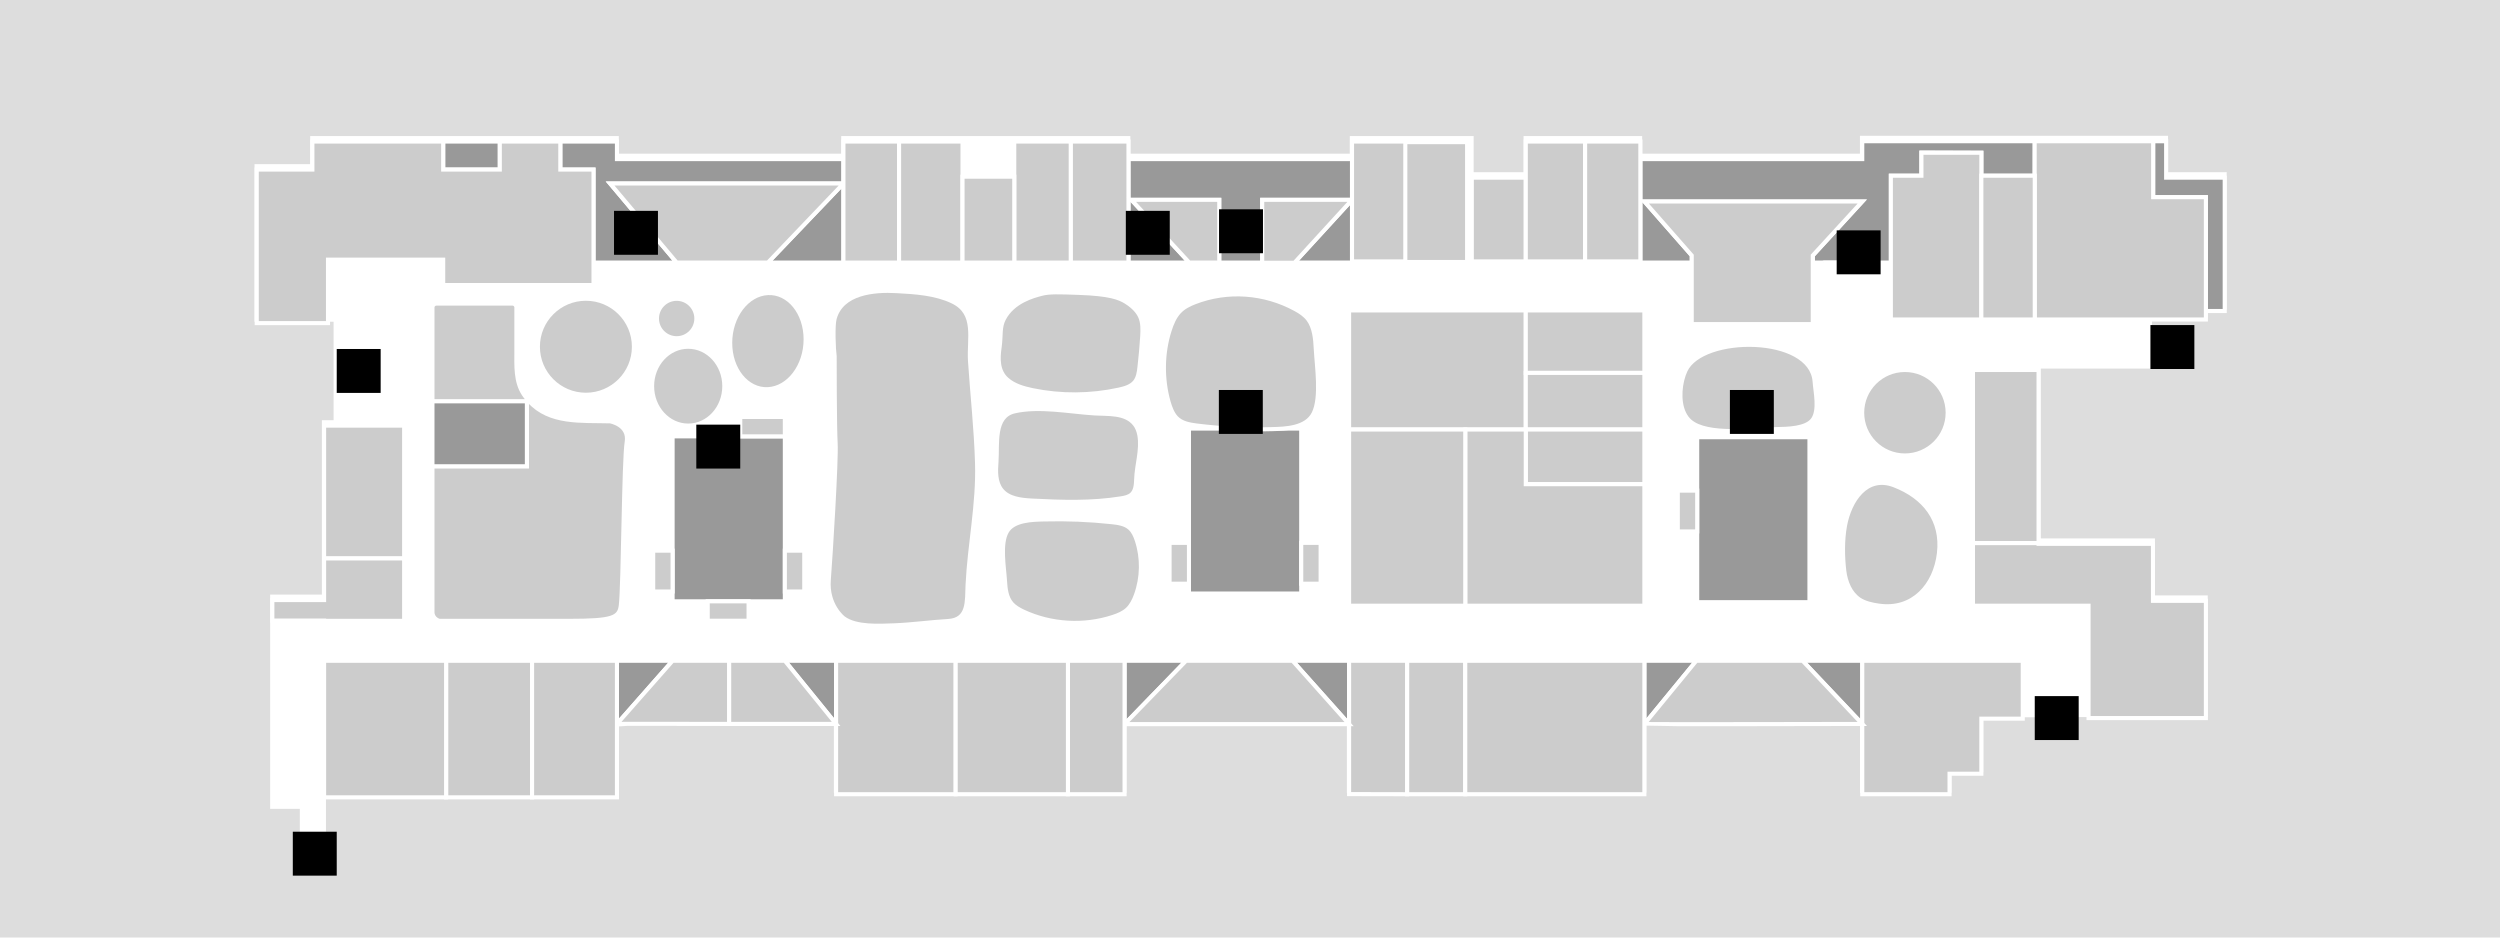
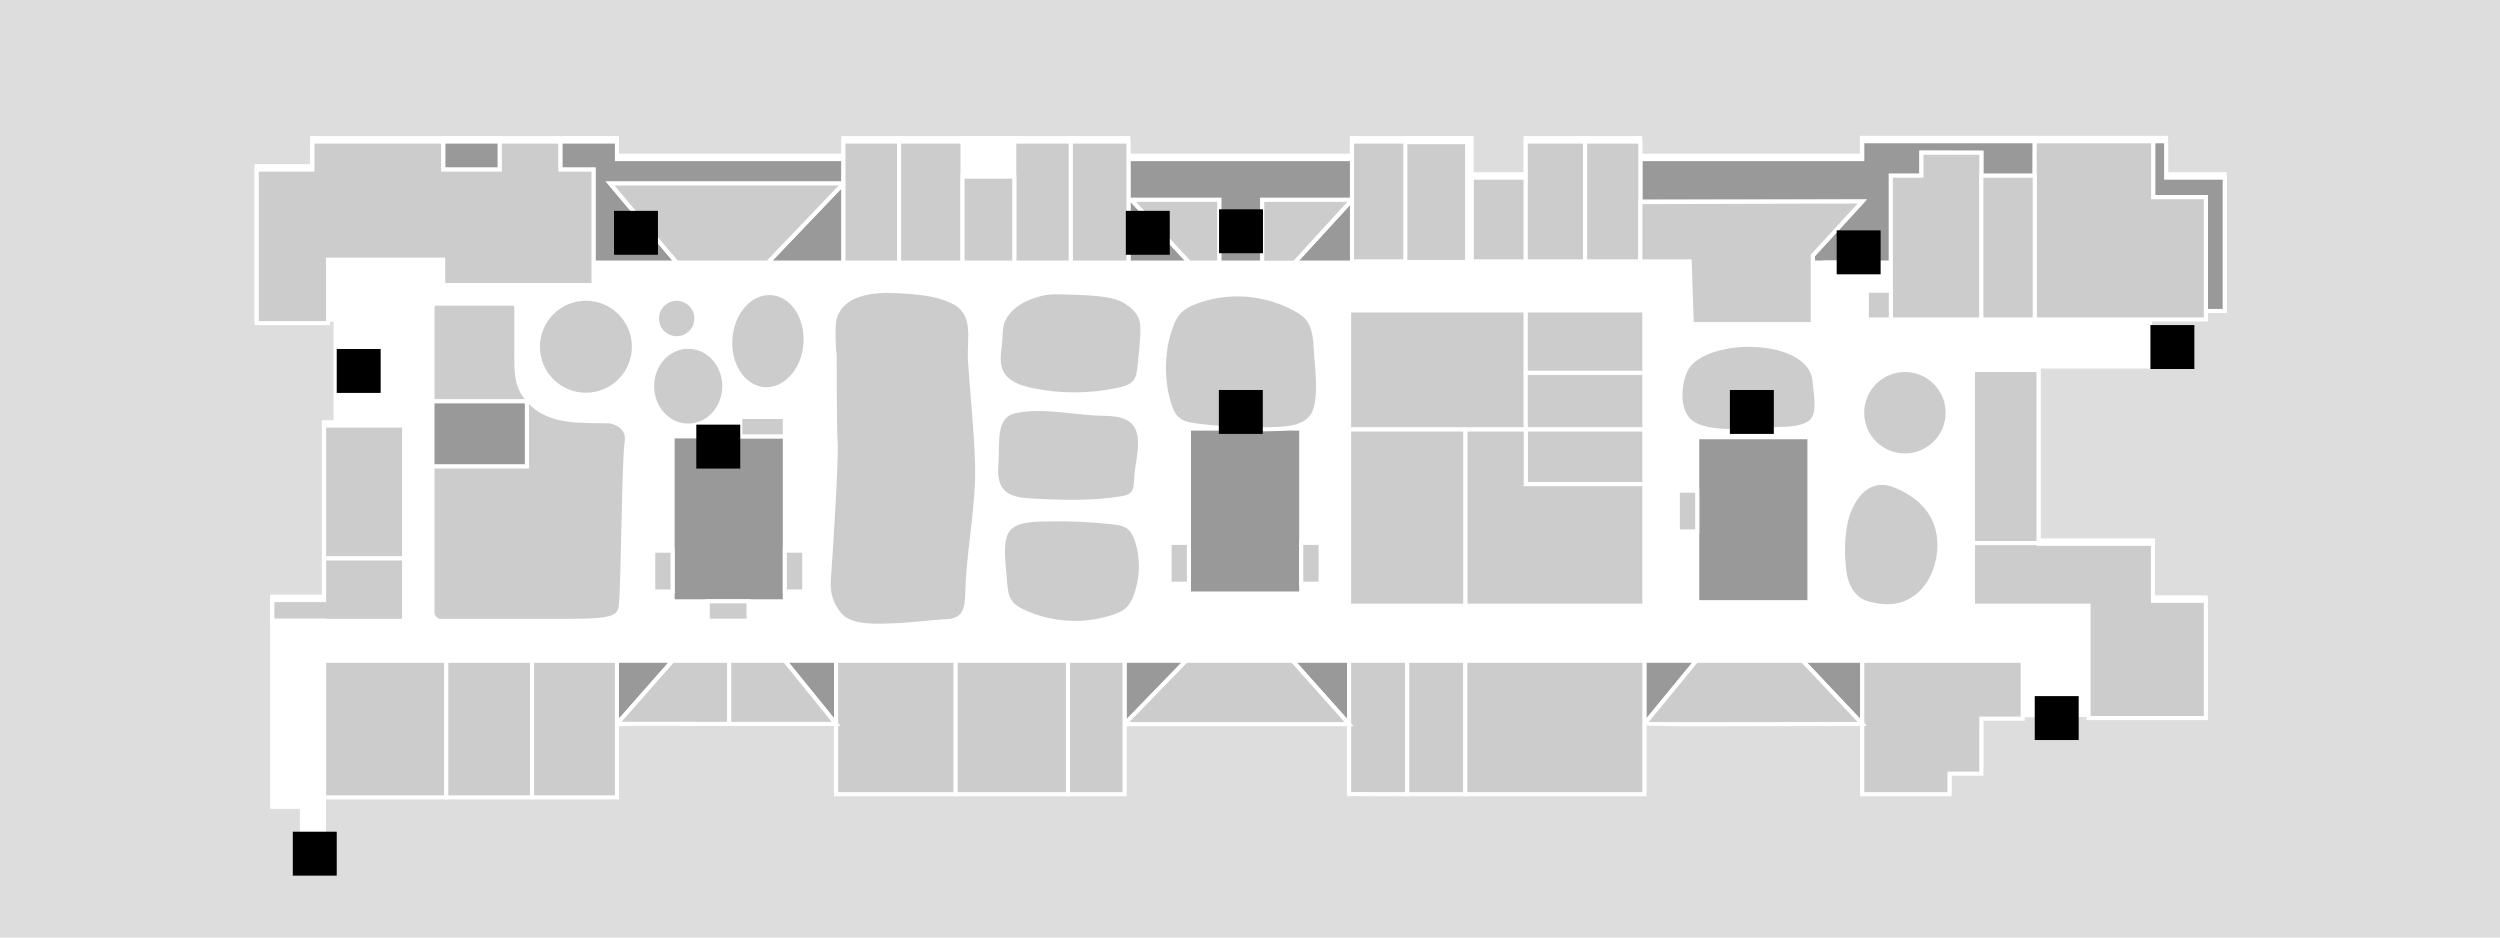
- <svg xmlns="http://www.w3.org/2000/svg" version="1.1" id="Layer_1" x="0px" y="0px" width="612px" height="229.41px" viewBox="0 281.295 612 229.41" enable-background="new 0 281.295 612 229.41" xml:space="preserve">
+ <svg xmlns="http://www.w3.org/2000/svg" version="1.1" id="Layer_1" x="0px" y="0px" width="612px" height="229.41px" viewBox="0 0 612 229.41" enable-background="new 0 0 612 229.41" xml:space="preserve">
  <g id="background">
-     <rect y="281.295" fill="#DDDDDD" width="612" height="229.41" />
+     <rect y="0" fill="#DDDDDD" width="612" height="229.411" />
  </g>
  <g id="etc_1_">
    <g>
-       <path fill="#FFFFFF" stroke="#FFFFFF" stroke-miterlimit="10" d="M544.568,323.954H530.23v-8.914h-3.201h-71.213v4.373h-54.318    v-4.301h-28.031v8.842h-13.215v-8.842h-29.32v4.301h-54.725v-4.301h-69.779v4.301h-55.441v-4.301H76.453h-0.024v6.858H62.808    v37.59h19.356v25.092h-2.868v42.705H66.631v51.449h7.265v11.471h5.401v-14.625h71.69v-17.971h53.649v17.205h70.615v-17.157v-0.048    h0.048l-0.048,0.048h54.964v17.157h72.287v-17.182c7.887,0.072,53.338-0.023,53.338-0.023v17.205h21.363v-5.018h7.791v-13.454    l54.963-0.168v-28.7h-12.928V413.59h-28.008v-42.56h27.291v-12.355h0.739h12.904v-2.079h4.637v-32.643L544.568,323.954    L544.568,323.954z" />
+       <path fill="#FFFFFF" stroke="#FFFFFF" stroke-miterlimit="10" d="M544.568,42.659H530.23v-8.914h-3.201h-71.213v4.373h-54.318    v-4.302h-28.031v8.843h-13.215v-8.843h-29.32v4.302h-54.725v-4.302h-69.779v4.302h-55.441v-4.302H76.453h-0.024v6.859H62.808    v37.59h19.356v25.092h-2.868v42.706H66.631v51.447h7.265v11.473h5.401v-14.625h71.69v-17.973h53.649v17.205h70.615v-17.156v-0.049    h0.048l-0.048,0.049h54.964v17.156h72.287v-17.182c7.887,0.072,53.338-0.023,53.338-0.023v17.205h21.363v-5.018h7.791v-13.453    l54.963-0.168V146.25h-12.928v-13.955h-28.008V89.734h27.291V77.379h0.738h12.904V75.3h4.637V42.658L544.568,42.659    L544.568,42.659z" />
    </g>
    <g>
-       <path fill="#999999" stroke="#FFFFFF" stroke-miterlimit="10" d="M455.714,458.515c-0.048,0-0.096,0-0.144,0    C455.618,458.515,455.666,458.515,455.714,458.515z" />
-       <rect x="108.492" y="315.945" fill="#999999" stroke="#FFFFFF" stroke-miterlimit="10" width="13.86" height="6.858" />
-       <polygon fill="#999999" stroke="#FFFFFF" stroke-miterlimit="10" points="544.61,324.787 530.271,324.787 530.271,315.874     527.094,315.874 527.094,329.566 539.999,329.566 539.999,357.43 544.61,357.43   " />
+       <path fill="#999999" stroke="#FFFFFF" stroke-miterlimit="10" d="M455.714,177.219c-0.048,0-0.096,0-0.144,0    C455.618,177.219,455.666,177.219,455.714,177.219z" />
+       <rect x="108.492" y="34.65" fill="#999999" stroke="#FFFFFF" stroke-miterlimit="10" width="13.86" height="6.857" />
+       <polygon fill="#999999" stroke="#FFFFFF" stroke-miterlimit="10" points="544.61,43.492 530.271,43.492 530.271,34.579     527.094,34.579 527.094,48.271 539.999,48.271 539.999,76.134 544.61,76.134   " />
      <g>
-         <polygon fill="#999999" points="308.987,345.625 316.873,345.625 330.973,330.212 308.987,330.212    " />
+         <polygon fill="#999999" points="308.987,64.33 316.873,64.33 330.973,48.917 308.987,48.917    " />
        <g>
-           <polygon fill="#999999" points="308.987,330.212 308.987,345.578 316.873,345.578 330.973,330.212     " />
-           <polygon fill="#999999" stroke="#FFFFFF" stroke-miterlimit="10" points="330.973,330.212 330.973,320.247 276.249,320.247       276.249,345.578 291.136,345.578 276.965,330.212 298.473,330.212 298.473,345.578 308.987,345.578 308.987,330.212     " />
-           <polygon fill="#999999" stroke="#FFFFFF" stroke-miterlimit="10" points="316.873,345.578 330.973,345.578 330.973,330.212           " />
+           <polygon fill="#999999" points="308.987,48.917 308.987,64.283 316.873,64.283 330.973,48.917     " />
+           <polygon fill="#999999" stroke="#FFFFFF" stroke-miterlimit="10" points="330.973,48.917 330.973,38.952 276.249,38.952       276.249,64.283 291.136,64.283 276.965,48.917 298.473,48.917 298.473,64.283 308.987,64.283 308.987,48.917     " />
+           <polygon fill="#999999" stroke="#FFFFFF" stroke-miterlimit="10" points="316.873,64.283 330.973,64.283 330.973,48.917     " />
        </g>
-         <polygon fill="#999999" stroke="#FFFFFF" stroke-miterlimit="10" points="455.882,315.874 455.882,320.247 401.562,320.247      401.562,345.578 414.157,345.578 414.157,343.833 402.567,330.618 455.905,330.618 443.79,343.833 443.79,345.578      462.883,345.578 462.883,324.309 470.363,324.309 470.363,318.625 485.036,318.68 485.036,324.309 498.083,324.309      498.107,315.874    " />
+         <polygon fill="#999999" stroke="#FFFFFF" stroke-miterlimit="10" points="455.882,34.579 455.882,38.952 401.563,38.952      401.563,64.283 414.157,64.283 414.157,62.538 402.567,49.323 455.905,49.323 443.79,62.538 443.79,64.283 462.883,64.283      462.883,43.013 470.363,43.013 470.363,37.33 485.036,37.384 485.036,43.013 498.083,43.013 498.107,34.579    " />
      </g>
-       <polygon fill="#999999" stroke="#FFFFFF" stroke-miterlimit="10" points="149.355,326.221 206.469,326.221 206.469,320.247     151.028,320.247 151.028,315.945 137.168,315.945 137.168,322.804 145.293,322.804 145.293,344.86 145.293,345.578     165.653,345.578   " />
+       <polygon fill="#999999" stroke="#FFFFFF" stroke-miterlimit="10" points="149.355,44.925 206.469,44.925 206.469,38.952     151.028,38.952 151.028,34.65 137.168,34.65 137.168,41.509 145.293,41.509 145.293,63.564 145.293,64.283 165.653,64.283   " />
      <g>
-         <polygon fill="#999999" stroke="#FFFFFF" stroke-miterlimit="10" points="151.028,458.515 164.65,443.053 151.028,443.053    " />
-         <polygon fill="#999999" stroke="#FFFFFF" stroke-miterlimit="10" points="204.677,458.515 204.677,443.053 192.131,443.053         " />
-         <polygon fill="#999999" stroke="#FFFFFF" stroke-miterlimit="10" points="275.292,458.515 275.34,458.515 290.348,443.053      275.292,443.053    " />
+         <polygon fill="#999999" stroke="#FFFFFF" stroke-miterlimit="10" points="151.028,177.219 164.65,161.758 151.028,161.758    " />
+         <polygon fill="#999999" stroke="#FFFFFF" stroke-miterlimit="10" points="204.677,177.219 204.677,161.758 192.131,161.758         " />
+         <polygon fill="#999999" stroke="#FFFFFF" stroke-miterlimit="10" points="275.292,177.219 275.34,177.219 290.348,161.758      275.292,161.758    " />
        <g>
-           <polygon fill="#999999" stroke="#FFFFFF" stroke-miterlimit="10" points="402.544,458.538 415.257,443.053 402.544,443.053           " />
-           <polygon fill="#999999" stroke="#FFFFFF" stroke-miterlimit="10" points="330.256,458.562 330.256,443.053 316.419,443.053           " />
-           <polygon fill="#999999" stroke="#FFFFFF" stroke-miterlimit="10" points="441.257,443.053 455.882,458.515 455.882,443.053           " />
+           <polygon fill="#999999" stroke="#FFFFFF" stroke-miterlimit="10" points="402.544,177.242 415.257,161.758 402.544,161.758           " />
+           <polygon fill="#999999" stroke="#FFFFFF" stroke-miterlimit="10" points="330.256,177.266 330.256,161.758 316.419,161.758           " />
+           <polygon fill="#999999" stroke="#FFFFFF" stroke-miterlimit="10" points="441.257,161.758 455.882,177.219 455.882,161.758           " />
        </g>
      </g>
-       <polygon fill="#999999" stroke="#FFFFFF" stroke-miterlimit="10" points="206.469,345.578 206.469,326.221 187.973,345.578   " />
-       <path fill="#999999" stroke="#FFFFFF" stroke-miterlimit="10" d="M446.466,345.625h11.781v-0.048h-11.733    C446.49,345.602,446.49,345.625,446.466,345.625z" />
+       <polygon fill="#999999" stroke="#FFFFFF" stroke-miterlimit="10" points="206.469,64.283 206.469,44.925 187.973,64.283   " />
+       <path fill="#999999" stroke="#FFFFFF" stroke-miterlimit="10" d="M446.466,64.33h11.781v-0.048h-11.733    C446.49,64.306,446.49,64.33,446.466,64.33z" />
    </g>
-     <polygon fill="#999999" stroke="#FFFFFF" stroke-miterlimit="10" points="129,395.5 129,379.5 105.863,379.5 105.863,395.5    117.5,395.5  " />
-     <rect x="164.65" y="388.114" fill="#999999" stroke="#FFFFFF" stroke-miterlimit="10" width="27.481" height="40.386" />
-     <rect x="291.057" y="386.207" fill="#999999" stroke="#FFFFFF" stroke-miterlimit="10" width="27.482" height="40.386" />
-     <rect x="415.472" y="388.324" fill="#999999" stroke="#FFFFFF" stroke-miterlimit="10" width="27.482" height="40.386" />
+     <polygon fill="#999999" stroke="#FFFFFF" stroke-miterlimit="10" points="129,114.205 129,98.205 105.863,98.205 105.863,114.205    117.5,114.205  " />
+     <rect x="164.65" y="106.819" fill="#999999" stroke="#FFFFFF" stroke-miterlimit="10" width="27.481" height="40.386" />
+     <rect x="291.057" y="104.912" fill="#999999" stroke="#FFFFFF" stroke-miterlimit="10" width="27.482" height="40.385" />
+     <rect x="415.472" y="107.029" fill="#999999" stroke="#FFFFFF" stroke-miterlimit="10" width="27.482" height="40.385" />
  </g>
  <g id="rooms_1_">
-     <polygon id="r363-365" fill="#CCCCCC" stroke="#FFFFFF" stroke-miterlimit="10" points="137.168,322.804 137.168,315.945    122.352,315.945 122.352,322.804 108.492,322.804 108.492,315.945 76.47,315.945 76.47,322.804 62.849,322.804 62.849,324.309    62.849,344.86 62.849,360.394 80.293,360.394 80.293,344.86 108.492,344.86 108.492,351.074 145.293,351.074 145.293,344.86    145.293,322.804  " />
-     <rect id="r359" x="79.338" y="385.485" fill="#CCCCCC" stroke="#FFFFFF" stroke-miterlimit="10" width="19.595" height="32.515" />
-     <polygon id="r359-2" fill="#CCCCCC" stroke="#FFFFFF" stroke-miterlimit="10" points="79.338,418 79.338,428.189 66.672,428.189    66.672,433.207 79.338,433.207 79.338,433.279 98.933,433.279 98.933,418  " />
-     <path id="r358" fill="#CCCCCC" stroke="#FFFFFF" stroke-miterlimit="10" d="M153.418,389.548c0.717-4.301-4.063-5.114-4.063-5.114   c-7.051-0.197-14.797,0.609-19.814-4.934H129v16l0,0l0,0h-11.5h-11.637v35.629c0,1.704,1.673,2.15,1.673,2.15s22.938,0,31.783,0   c10.681,0,12.311-0.733,12.666-3.823C152.562,424.424,152.701,393.849,153.418,389.548z" />
-     <path id="r360-361" fill="#CCCCCC" stroke="#FFFFFF" stroke-miterlimit="10" d="M128.231,377.838   c-2.079-3.13-1.816-7.05-1.816-10.634c0-3.537,0-7.097,0-10.634c0-0.526-0.43-0.956-0.956-0.956h-18.64   c-0.526,0-0.956,0.43-0.956,0.956v22.93H129v-0.634C128.735,378.543,128.476,378.208,128.231,377.838z" />
-     <circle id="r366" fill="#CCCCCC" stroke="#FFFFFF" stroke-miterlimit="10" cx="143.429" cy="366.177" r="11.757" />
-     <ellipse id="r366-1" fill="#CCCCCC" stroke="#FFFFFF" stroke-miterlimit="10" cx="165.647" cy="359.267" rx="4.827" ry="4.827" />
-     <ellipse id="r353" fill="#CCCCCC" stroke="#FFFFFF" stroke-miterlimit="10" cx="168.473" cy="375.831" rx="8.842" ry="9.654" />
-     <path id="r351" fill="#CCCCCC" stroke="#FFFFFF" stroke-miterlimit="10" d="M197.221,364.36c0,6.5-4.134,11.973-9.248,12.211   c-5.114,0.238-9.224-4.827-9.224-11.327s4.134-11.972,9.248-12.211C193.111,352.794,197.221,357.86,197.221,364.36z" />
-     <polygon id="r367-368" fill="#CCCCCC" stroke="#FFFFFF" stroke-miterlimit="10" points="187.973,345.578 165.653,345.578    149.355,326.221 206.469,326.221  " />
-     <rect id="r323" x="206.469" y="315.945" fill="#CCCCCC" stroke="#FFFFFF" stroke-miterlimit="10" width="13.622" height="29.632" />
-     <polygon id="r321" fill="#CCCCCC" stroke="#FFFFFF" stroke-miterlimit="10" points="262.149,315.945 248.289,315.945    248.289,324.309 248.289,324.548 248.289,345.578 262.149,345.578  " />
-     <rect id="r320" x="262.149" y="315.945" fill="#CCCCCC" stroke="#FFFFFF" stroke-miterlimit="10" width="14.1" height="29.632" />
-     <rect id="r322" x="220.091" y="315.945" fill="#CCCCCC" stroke="#FFFFFF" stroke-miterlimit="10" width="15.533" height="29.632" />
-     <rect id="r321-1" x="235.624" y="324.548" fill="#CCCCCC" stroke="#FFFFFF" stroke-miterlimit="10" width="12.666" height="21.029" />
-     <path id="r324-325" fill="#CCCCCC" stroke="#FFFFFF" stroke-miterlimit="10" d="M204.319,368.519c-0.239-1.673-0.478-7.527,0-9.248   c1.744-6.333,9.654-7.026,15.103-6.715c4.541,0.239,9.606,0.55,13.765,2.557c5.998,2.892,3.919,9.081,4.278,14.601   c0.549,8.316,1.481,16.608,1.72,24.948c0.311,10.013-1.84,19.834-2.318,29.799c-0.191,3.919,0.382,8.579-4.827,8.866   c-4.206,0.238-8.77,0.884-13.144,1.051c-3.537,0.12-9.391,0.526-12.426-1.792c0,0-4.063-3.105-3.584-9.319   c0.478-6.214,1.912-29.394,1.673-33.456C204.32,385.749,204.319,368.519,204.319,368.519z" />
-     <path id="r326" fill="#CCCCCC" stroke="#FFFFFF" stroke-miterlimit="10" d="M279.092,358.769c-0.191-0.43-0.98-2.031-3.441-3.561   c-1.673-1.028-3.967-1.959-11.59-2.223c-4.779-0.167-7.169-0.263-9.081,0.239c-1.983,0.525-7.001,1.816-9.248,6.166   c-1.051,2.055-0.621,3.943-1.027,6.882c-0.406,2.772-0.502,5.854,1.792,7.886c1.721,1.529,4.015,2.175,6.261,2.652   c6.978,1.434,14.242,1.386,21.196-0.143c1.41-0.311,2.916-0.741,3.848-1.864c0.813-1.003,1.003-2.366,1.147-3.656   c0.287-2.485,0.502-4.947,0.669-7.456C279.713,362.042,279.785,360.298,279.092,358.769z" />
-     <path id="r327-330" fill="#CCCCCC" stroke="#FFFFFF" stroke-miterlimit="10" d="M277.802,385.151   c-2.271-2.916-6.62-2.438-9.87-2.653c-6.07-0.382-13.621-1.888-19.595-0.501c-5.21,1.195-4.086,8.053-4.397,12.235   c-0.191,2.413-0.287,5.091,1.219,7.002c1.697,2.127,4.756,2.461,7.456,2.604c7.289,0.383,14.649,0.621,21.842-0.549   c0.932-0.145,1.912-0.359,2.581-0.98c0.956-0.884,1.051-2.342,1.099-3.656c0.096-3.512,1.41-7.216,0.789-10.8   C278.71,386.704,278.327,385.82,277.802,385.151z" />
-     <path id="r331" fill="#CCCCCC" stroke="#FFFFFF" stroke-miterlimit="10" d="M278.28,413.541c-0.359-1.076-0.836-2.176-1.673-2.939   c-1.171-1.076-2.868-1.313-4.445-1.481c-5.521-0.599-11.064-0.813-16.608-0.669c-2.82,0.07-7.456,0.144-9.081,2.986   c-1.72,3.012-0.645,8.795-0.454,12.067c0.12,1.96,0.335,4.039,1.625,5.545c0.741,0.86,1.792,1.435,2.82,1.937   c6.834,3.201,14.888,3.68,22.033,1.313c1.243-0.406,2.509-0.933,3.465-1.815c1.004-0.933,1.625-2.198,2.103-3.489   C279.642,422.669,279.713,417.865,278.28,413.541z" />
-     <path id="r352" fill="#CCCCCC" stroke="#FFFFFF" stroke-miterlimit="10" d="M286.07,379.702c0.406,1.41,0.932,2.82,1.864,3.824   c1.314,1.386,3.202,1.697,4.97,1.936c6.167,0.765,12.354,1.075,18.544,0.884c3.153-0.096,8.34-0.191,10.155-3.896   c1.912-3.919,0.718-11.446,0.503-15.724c-0.119-2.557-0.383-5.281-1.816-7.217c-0.836-1.123-1.983-1.864-3.154-2.509   c-7.623-4.158-16.632-4.803-24.614-1.72c-1.41,0.549-2.796,1.219-3.871,2.39c-1.123,1.219-1.816,2.868-2.342,4.541   C284.541,367.778,284.469,374.063,286.07,379.702z" />
-     <rect id="r350" x="330.256" y="357.287" fill="#CCCCCC" stroke="#FFFFFF" stroke-miterlimit="10" width="43.253" height="29.154" />
-     <rect id="r342" x="373.509" y="357.287" fill="#CCCCCC" stroke="#FFFFFF" stroke-miterlimit="10" width="29.035" height="15.294" />
-     <rect id="r343" x="373.509" y="372.581" fill="#CCCCCC" stroke="#FFFFFF" stroke-miterlimit="10" width="29.035" height="13.86" />
-     <rect id="r344" x="373.509" y="386.441" fill="#CCCCCC" stroke="#FFFFFF" stroke-miterlimit="10" width="29.035" height="13.382" />
-     <polygon id="r345-346" fill="#CCCCCC" stroke="#FFFFFF" stroke-miterlimit="10" points="402.544,399.823 373.509,399.823    373.509,386.441 358.692,386.441 358.692,429.575 402.544,429.575  " />
-     <rect id="r347-349" x="330.256" y="386.441" fill="#CCCCCC" stroke="#FFFFFF" stroke-miterlimit="10" width="28.438" height="43.134" />
-     <polygon id="r320-1" fill="#CCCCCC" stroke="#FFFFFF" stroke-miterlimit="10" points="276.965,330.212 291.136,345.578    298.473,345.578 298.473,330.212  " />
-     <polygon id="r319-1" fill="#CCCCCC" stroke="#FFFFFF" stroke-miterlimit="10" points="308.987,345.625 316.873,345.625    330.973,330.212 308.987,330.212  " />
-     <rect id="r319" x="330.973" y="315.945" fill="#CCCCCC" stroke="#FFFFFF" stroke-miterlimit="10" width="14.171" height="29.345" />
-     <rect id="r318" x="344.021" y="316.089" fill="#CCCCCC" stroke="#FFFFFF" stroke-miterlimit="10" width="15.125" height="29.345" />
-     <rect id="r317-1" x="360.294" y="324.787" fill="#CCCCCC" stroke="#FFFFFF" stroke-miterlimit="10" width="13.215" height="20.503" />
-     <rect id="r317" x="373.509" y="315.945" fill="#CCCCCC" stroke="#FFFFFF" stroke-miterlimit="10" width="14.529" height="29.345" />
-     <rect id="r316" x="388.038" y="315.945" fill="#CCCCCC" stroke="#FFFFFF" stroke-miterlimit="10" width="13.524" height="29.345" />
-     <polygon id="r315" fill="#CCCCCC" stroke="#FFFFFF" stroke-miterlimit="10" points="455.882,330.618 402.544,330.618    414.134,343.833 414.134,360.633 443.766,360.633 443.766,343.833  " />
-     <polygon id="r306" fill="#CCCCCC" stroke="#FFFFFF" stroke-miterlimit="10" points="470.363,318.688 470.363,324.309    462.883,324.309 462.883,359.509 485.036,359.509 485.036,325.576 485.036,318.688  " />
-     <polygon id="r305" fill="#CCCCCC" stroke="#FFFFFF" stroke-miterlimit="10" points="527.094,329.566 527.094,315.874    498.083,315.874 498.083,359.509 524.537,359.509 527.094,359.509 539.999,359.509 539.999,329.566  " />
+     <polygon id="r363-365" fill="#CCCCCC" stroke="#FFFFFF" stroke-miterlimit="10" points="137.168,41.509 137.168,34.65    122.352,34.65 122.352,41.509 108.492,41.509 108.492,34.65 76.47,34.65 76.47,41.509 62.849,41.509 62.849,43.013 62.849,63.564    62.849,79.099 80.293,79.099 80.293,63.564 108.492,63.564 108.492,69.779 145.293,69.779 145.293,63.564 145.293,41.509  " />
+     <rect id="r359" x="79.338" y="104.189" fill="#CCCCCC" stroke="#FFFFFF" stroke-miterlimit="10" width="19.595" height="32.516" />
+     <polygon id="r359-2" fill="#CCCCCC" stroke="#FFFFFF" stroke-miterlimit="10" points="79.338,136.705 79.338,146.895    66.672,146.895 66.672,151.912 79.338,151.912 79.338,151.984 98.933,151.984 98.933,136.705  " />
+     <path id="r358" fill="#CCCCCC" stroke="#FFFFFF" stroke-miterlimit="10" d="M153.418,108.252c0.717-4.301-4.063-5.114-4.063-5.114   c-7.051-0.197-14.797,0.609-19.814-4.934H129v16l0,0l0,0h-11.5h-11.637v35.629c0,1.703,1.673,2.15,1.673,2.15s22.938,0,31.783,0   c10.681,0,12.311-0.734,12.666-3.824C152.562,143.129,152.701,112.554,153.418,108.252z" />
+     <path id="r360-361" fill="#CCCCCC" stroke="#FFFFFF" stroke-miterlimit="10" d="M128.231,96.542   c-2.079-3.13-1.816-7.05-1.816-10.634c0-3.537,0-7.097,0-10.634c0-0.526-0.43-0.956-0.956-0.956h-18.64   c-0.526,0-0.956,0.43-0.956,0.956v22.93H129v-0.634C128.735,97.248,128.476,96.913,128.231,96.542z" />
+     <circle id="r366" fill="#CCCCCC" stroke="#FFFFFF" stroke-miterlimit="10" cx="143.429" cy="84.881" r="11.757" />
+     <ellipse id="r366-1" fill="#CCCCCC" stroke="#FFFFFF" stroke-miterlimit="10" cx="165.647" cy="77.971" rx="4.827" ry="4.827" />
+     <ellipse id="r353" fill="#CCCCCC" stroke="#FFFFFF" stroke-miterlimit="10" cx="168.473" cy="94.535" rx="8.842" ry="9.654" />
+     <path id="r351" fill="#CCCCCC" stroke="#FFFFFF" stroke-miterlimit="10" d="M197.221,83.064c0,6.5-4.134,11.974-9.248,12.211   c-5.114,0.238-9.224-4.826-9.224-11.326s4.134-11.973,9.248-12.211C193.111,71.499,197.221,76.564,197.221,83.064z" />
+     <polygon id="r367-368" fill="#CCCCCC" stroke="#FFFFFF" stroke-miterlimit="10" points="187.973,64.283 165.653,64.283    149.355,44.925 206.469,44.925  " />
+     <rect id="r323" x="206.469" y="34.65" fill="#CCCCCC" stroke="#FFFFFF" stroke-miterlimit="10" width="13.622" height="29.632" />
+     <polygon id="r321" fill="#CCCCCC" stroke="#FFFFFF" stroke-miterlimit="10" points="262.149,34.65 248.289,34.65 248.289,43.013    248.289,43.252 248.289,64.283 262.149,64.283  " />
+     <rect id="r320" x="262.149" y="34.65" fill="#CCCCCC" stroke="#FFFFFF" stroke-miterlimit="10" width="14.1" height="29.632" />
+     <rect id="r322" x="220.091" y="34.65" fill="#CCCCCC" stroke="#FFFFFF" stroke-miterlimit="10" width="15.533" height="29.632" />
+     <rect id="r321-1" x="235.624" y="43.252" fill="#CCCCCC" stroke="#FFFFFF" stroke-miterlimit="10" width="12.666" height="21.029" />
+     <path id="r324-325" fill="#CCCCCC" stroke="#FFFFFF" stroke-miterlimit="10" d="M204.319,87.224c-0.239-1.674-0.478-7.527,0-9.248   c1.744-6.334,9.654-7.026,15.103-6.715c4.541,0.238,9.606,0.549,13.765,2.557c5.998,2.892,3.919,9.08,4.278,14.601   c0.549,8.316,1.481,16.608,1.72,24.948c0.311,10.012-1.84,19.834-2.318,29.799c-0.191,3.918,0.382,8.578-4.827,8.865   c-4.206,0.238-8.77,0.885-13.144,1.051c-3.537,0.121-9.391,0.527-12.426-1.791c0,0-4.063-3.105-3.584-9.32   c0.478-6.213,1.912-29.393,1.673-33.456C204.32,104.454,204.319,87.224,204.319,87.224z" />
+     <path id="r326" fill="#CCCCCC" stroke="#FFFFFF" stroke-miterlimit="10" d="M279.092,77.474c-0.191-0.431-0.98-2.031-3.441-3.562   c-1.673-1.028-3.967-1.959-11.59-2.224c-4.779-0.166-7.169-0.262-9.081,0.24c-1.983,0.524-7.001,1.815-9.248,6.166   c-1.051,2.055-0.621,3.942-1.027,6.881c-0.406,2.772-0.502,5.854,1.792,7.887c1.721,1.529,4.015,2.175,6.261,2.652   c6.978,1.434,14.242,1.385,21.196-0.144c1.41-0.312,2.916-0.741,3.848-1.864c0.813-1.003,1.003-2.365,1.147-3.656   c0.287-2.484,0.502-4.946,0.669-7.455C279.713,80.747,279.785,79.002,279.092,77.474z" />
+     <path id="r327-330" fill="#CCCCCC" stroke="#FFFFFF" stroke-miterlimit="10" d="M277.802,103.855   c-2.271-2.916-6.62-2.438-9.87-2.652c-6.07-0.382-13.621-1.889-19.595-0.501c-5.21,1.194-4.086,8.053-4.397,12.235   c-0.191,2.413-0.287,5.09,1.219,7.002c1.697,2.127,4.756,2.461,7.456,2.604c7.289,0.383,14.649,0.621,21.842-0.549   c0.932-0.145,1.912-0.359,2.581-0.98c0.956-0.885,1.051-2.342,1.099-3.656c0.096-3.512,1.41-7.215,0.789-10.799   C278.71,105.409,278.327,104.525,277.802,103.855z" />
+     <path id="r331" fill="#CCCCCC" stroke="#FFFFFF" stroke-miterlimit="10" d="M278.28,132.246c-0.359-1.076-0.836-2.176-1.673-2.939   c-1.171-1.076-2.868-1.313-4.445-1.48c-5.521-0.6-11.064-0.813-16.608-0.67c-2.82,0.07-7.456,0.145-9.081,2.986   c-1.72,3.012-0.645,8.795-0.454,12.066c0.12,1.961,0.335,4.039,1.625,5.545c0.741,0.861,1.792,1.436,2.82,1.938   c6.834,3.201,14.888,3.68,22.033,1.313c1.243-0.406,2.509-0.932,3.465-1.814c1.004-0.934,1.625-2.197,2.103-3.488   C279.642,141.373,279.713,136.57,278.28,132.246z" />
+     <path id="r352" fill="#CCCCCC" stroke="#FFFFFF" stroke-miterlimit="10" d="M286.07,98.407c0.406,1.409,0.932,2.819,1.864,3.823   c1.314,1.387,3.202,1.697,4.97,1.937c6.167,0.765,12.354,1.075,18.544,0.884c3.152-0.096,8.34-0.191,10.155-3.896   c1.911-3.919,0.718-11.446,0.503-15.724c-0.119-2.558-0.384-5.281-1.816-7.218c-0.836-1.122-1.983-1.864-3.154-2.509   c-7.623-4.158-16.632-4.803-24.614-1.721c-1.41,0.55-2.796,1.22-3.871,2.391c-1.123,1.219-1.816,2.868-2.342,4.541   C284.541,86.482,284.469,92.767,286.07,98.407z" />
+     <rect id="r350" x="330.256" y="75.992" fill="#CCCCCC" stroke="#FFFFFF" stroke-miterlimit="10" width="43.253" height="29.154" />
+     <rect id="r342" x="373.509" y="75.992" fill="#CCCCCC" stroke="#FFFFFF" stroke-miterlimit="10" width="29.035" height="15.294" />
+     <rect id="r343" x="373.509" y="91.286" fill="#CCCCCC" stroke="#FFFFFF" stroke-miterlimit="10" width="29.035" height="13.86" />
+     <rect id="r344" x="373.509" y="105.146" fill="#CCCCCC" stroke="#FFFFFF" stroke-miterlimit="10" width="29.035" height="13.381" />
+     <polygon id="r345-346" fill="#CCCCCC" stroke="#FFFFFF" stroke-miterlimit="10" points="402.544,118.527 373.509,118.527    373.509,105.146 358.692,105.146 358.692,148.279 402.544,148.279  " />
+     <rect id="r347-349" x="330.256" y="105.146" fill="#CCCCCC" stroke="#FFFFFF" stroke-miterlimit="10" width="28.438" height="43.133" />
+     <polygon id="r320-1" fill="#CCCCCC" stroke="#FFFFFF" stroke-miterlimit="10" points="276.965,48.917 291.136,64.283    298.473,64.283 298.473,48.917  " />
+     <polygon id="r319-1" fill="#CCCCCC" stroke="#FFFFFF" stroke-miterlimit="10" points="308.987,64.33 316.873,64.33 330.973,48.917    308.987,48.917  " />
+     <rect id="r319" x="330.973" y="34.65" fill="#CCCCCC" stroke="#FFFFFF" stroke-miterlimit="10" width="14.171" height="29.345" />
+     <rect id="r318" x="344.021" y="34.793" fill="#CCCCCC" stroke="#FFFFFF" stroke-miterlimit="10" width="15.125" height="29.345" />
+     <rect id="r317-1" x="360.294" y="43.492" fill="#CCCCCC" stroke="#FFFFFF" stroke-miterlimit="10" width="13.215" height="20.503" />
+     <rect id="r317" x="373.509" y="34.65" fill="#CCCCCC" stroke="#FFFFFF" stroke-miterlimit="10" width="14.529" height="29.345" />
+     <rect id="r316" x="388.038" y="34.65" fill="#CCCCCC" stroke="#FFFFFF" stroke-miterlimit="10" width="13.523" height="29.345" />
+     <polygon id="r315" fill="#CCCCCC" stroke="#FFFFFF" stroke-miterlimit="10" points="455.882,49.323 401.562,49.466 401.562,63.995    413.625,63.995 414.134,79.337 443.766,79.337 443.766,62.538  " />
+     <polygon id="r306" fill="#CCCCCC" stroke="#FFFFFF" stroke-miterlimit="10" points="470.363,37.392 470.363,43.013 462.883,43.013    462.883,78.213 485.036,78.213 485.036,44.281 485.036,37.392  " />
+     <polygon id="r305" fill="#CCCCCC" stroke="#FFFFFF" stroke-miterlimit="10" points="527.094,48.271 527.094,34.579 498.083,34.579    498.083,78.213 524.537,78.213 527.094,78.213 539.999,78.213 539.999,48.271  " />
    <g id="r303-307">
-       <rect x="485.036" y="324.309" fill="#CCCCCC" stroke="#FFFFFF" stroke-miterlimit="10" width="13.071" height="35.2" />
-       <rect x="482.98" y="371.864" fill="#CCCCCC" stroke="#FFFFFF" stroke-miterlimit="10" width="16.059" height="42.386" />
+       <rect x="485.036" y="43.013" fill="#CCCCCC" stroke="#FFFFFF" stroke-miterlimit="10" width="13.071" height="35.2" />
+       <rect x="482.98" y="90.569" fill="#CCCCCC" stroke="#FFFFFF" stroke-miterlimit="10" width="16.059" height="42.386" />
    </g>
-     <polygon id="r300" fill="#CCCCCC" stroke="#FFFFFF" stroke-miterlimit="10" points="495.168,443.053 455.882,443.053    455.882,475.72 477.245,475.72 477.245,470.702 485.036,470.702 485.036,457.224 495.168,457.224  " />
-     <path id="r339-1" fill="#CCCCCC" stroke="#FFFFFF" stroke-miterlimit="10" d="M402.544,458.538   c0.646,0.096,53.338-0.023,53.338-0.023l-14.602-15.462h-26.023L402.544,458.538z" />
-     <polygon id="r337" fill="#CCCCCC" stroke="#FFFFFF" stroke-miterlimit="10" points="330.256,443.053 344.475,443.053    344.474,475.72 330.256,475.69  " />
-     <rect id="r338" x="344.475" y="443.053" fill="#CCCCCC" stroke="#FFFFFF" stroke-miterlimit="10" width="14.219" height="32.667" />
-     <polygon id="r339" fill="#CCCCCC" stroke="#FFFFFF" stroke-miterlimit="10" points="358.692,443.053 358.692,457.773    358.692,475.72 372.553,475.72 402.544,475.72 402.544,443.053  " />
-     <polygon id="r336-1" fill="#CCCCCC" stroke="#FFFFFF" stroke-miterlimit="10" points="275.292,458.562 330.256,458.562    316.419,443.053 290.348,443.053  " />
-     <rect id="r336" x="261.432" y="443.053" fill="#CCCCCC" stroke="#FFFFFF" stroke-miterlimit="10" width="13.86" height="32.667" />
-     <rect id="r333-334" x="204.677" y="443.053" fill="#CCCCCC" stroke="#FFFFFF" stroke-miterlimit="10" width="29.273" height="32.667" />
-     <polygon id="r335-335-1" fill="#CCCCCC" stroke="#FFFFFF" stroke-miterlimit="10" points="233.951,443.053 233.951,457.773    233.951,475.72 247.691,475.72 261.432,475.72 261.432,443.053  " />
-     <path id="r354-1" fill="#CCCCCC" stroke="#FFFFFF" stroke-miterlimit="10" d="M164.65,443.053l-13.622,15.462   c0.357-0.06,13.933-0.015,27.472,0v-15.462H164.65z" />
-     <path id="r354" fill="#CCCCCC" stroke="#FFFFFF" stroke-miterlimit="10" d="M192.131,443.053H178.5v15.462   c14.125,0,26.177,0,26.177,0L192.131,443.053z" />
-     <rect id="r355-1" x="109.209" y="443.053" fill="#CCCCCC" stroke="#FFFFFF" stroke-miterlimit="10" width="21.041" height="33.433" />
-     <rect id="r355" x="130.25" y="443.053" fill="#CCCCCC" stroke="#FFFFFF" stroke-miterlimit="10" width="20.778" height="33.433" />
-     <rect id="r357" x="79.338" y="443.053" fill="#CCCCCC" stroke="#FFFFFF" stroke-miterlimit="10" width="29.871" height="33.433" />
+     <polygon id="r300" fill="#CCCCCC" stroke="#FFFFFF" stroke-miterlimit="10" points="495.168,161.758 455.882,161.758    455.882,194.424 477.245,194.424 477.245,189.406 485.036,189.406 485.036,175.928 495.168,175.928  " />
+     <path id="r339-1" fill="#CCCCCC" stroke="#FFFFFF" stroke-miterlimit="10" d="M402.544,177.242   c0.646,0.096,53.338-0.023,53.338-0.023l-14.602-15.461h-26.023L402.544,177.242z" />
+     <polygon id="r337" fill="#CCCCCC" stroke="#FFFFFF" stroke-miterlimit="10" points="330.256,161.758 344.475,161.758    344.474,194.424 330.256,194.395  " />
+     <rect id="r338" x="344.475" y="161.758" fill="#CCCCCC" stroke="#FFFFFF" stroke-miterlimit="10" width="14.22" height="32.666" />
+     <polygon id="r339" fill="#CCCCCC" stroke="#FFFFFF" stroke-miterlimit="10" points="358.692,161.758 358.692,176.479    358.692,194.424 372.553,194.424 402.544,194.424 402.544,161.758  " />
+     <polygon id="r336-1" fill="#CCCCCC" stroke="#FFFFFF" stroke-miterlimit="10" points="275.292,177.266 330.256,177.266    316.419,161.758 290.348,161.758  " />
+     <rect id="r336" x="261.432" y="161.758" fill="#CCCCCC" stroke="#FFFFFF" stroke-miterlimit="10" width="13.86" height="32.666" />
+     <rect id="r333-334" x="204.677" y="161.758" fill="#CCCCCC" stroke="#FFFFFF" stroke-miterlimit="10" width="29.273" height="32.666" />
+     <polygon id="r335-335-1" fill="#CCCCCC" stroke="#FFFFFF" stroke-miterlimit="10" points="233.951,161.758 233.951,176.479    233.951,194.424 247.691,194.424 261.432,194.424 261.432,161.758  " />
+     <path id="r354-1" fill="#CCCCCC" stroke="#FFFFFF" stroke-miterlimit="10" d="M164.65,161.758l-13.622,15.461   c0.357-0.059,13.933-0.014,27.472,0v-15.461H164.65z" />
+     <path id="r354" fill="#CCCCCC" stroke="#FFFFFF" stroke-miterlimit="10" d="M192.131,161.758H178.5v15.461   c14.125,0,26.177,0,26.177,0L192.131,161.758z" />
+     <rect id="r355-1" x="109.209" y="161.758" fill="#CCCCCC" stroke="#FFFFFF" stroke-miterlimit="10" width="21.041" height="33.434" />
+     <rect id="r355" x="130.25" y="161.758" fill="#CCCCCC" stroke="#FFFFFF" stroke-miterlimit="10" width="20.778" height="33.434" />
+     <rect id="r357" x="79.338" y="161.758" fill="#CCCCCC" stroke="#FFFFFF" stroke-miterlimit="10" width="29.871" height="33.434" />
    <g id="r301-302-304">
-       <circle fill="#CCCCCC" stroke="#FFFFFF" stroke-miterlimit="10" cx="466.324" cy="382.331" r="10.467" />
-       <path fill="#CCCCCC" stroke="#FFFFFF" stroke-miterlimit="10" d="M451.651,409.979c1.146-6.188,5.306-12.498,12.067-9.869    c7.36,2.845,11.877,8.508,10.944,16.586c-0.908,7.86-6.38,14.099-14.769,12.855c-1.648-0.239-3.346-0.598-4.731-1.506    c-2.246-1.506-3.345-4.277-3.68-6.954C451.055,417.531,451.007,413.541,451.651,409.979z" />
-       <polygon fill="#CCCCCC" stroke="#FFFFFF" stroke-miterlimit="10" points="527.047,428.38 527.047,414.424 499.039,414.424     499.039,414.25 482.98,414.25 482.98,414.424 482.98,429.575 498.083,429.575 511.274,429.575 511.274,457.08 539.999,457.08     539.999,428.38   " />
+       <circle fill="#CCCCCC" stroke="#FFFFFF" stroke-miterlimit="10" cx="466.324" cy="101.035" r="10.467" />
+       <path fill="#CCCCCC" stroke="#FFFFFF" stroke-miterlimit="10" d="M451.651,128.684c1.146-6.188,5.306-12.498,12.066-9.869    c7.36,2.846,11.877,8.508,10.944,16.586c-0.908,7.859-6.38,14.1-14.77,12.855c-1.647-0.24-3.346-0.598-4.73-1.506    c-2.246-1.506-3.345-4.277-3.68-6.955C451.055,136.236,451.007,132.246,451.651,128.684z" />
+       <polygon fill="#CCCCCC" stroke="#FFFFFF" stroke-miterlimit="10" points="527.047,147.084 527.047,133.129 499.039,133.129     499.039,132.955 482.98,132.955 482.98,133.129 482.98,148.279 498.083,148.279 511.274,148.279 511.274,175.785 539.999,175.785     539.999,147.084   " />
    </g>
-     <path id="r340-341" fill="#CCCCCC" stroke="#FFFFFF" stroke-miterlimit="10" d="M412.27,382.474   c0.358,0.741,0.813,1.386,1.41,1.912c4.277,3.775,15.819,2.079,21.125,1.959c2.796-0.048,7.36-0.12,8.961-2.318   c1.696-2.318,0.621-6.811,0.454-9.344c-0.859-11.495-27.553-11.471-31.614-2.677C411.312,374.779,410.764,379.368,412.27,382.474z" />
-     <rect id="n308" x="173.25" y="428.5" fill="#CCCCCC" stroke="#FFFFFF" stroke-miterlimit="10" width="10" height="4.75" />
-     <rect id="n309" x="159.9" y="416.096" fill="#CCCCCC" stroke="#FFFFFF" stroke-miterlimit="10" width="4.75" height="10" />
-     <rect id="n307" x="192.131" y="416.096" fill="#CCCCCC" stroke="#FFFFFF" stroke-miterlimit="10" width="4.75" height="10" />
-     <rect id="h301" x="181.211" y="383.364" fill="#CCCCCC" stroke="#FFFFFF" stroke-miterlimit="10" width="10.921" height="4.75" />
-     <rect id="n306" x="286.307" y="414.188" fill="#CCCCCC" stroke="#FFFFFF" stroke-miterlimit="10" width="4.75" height="10" />
-     <rect id="n304" x="318.539" y="414.188" fill="#CCCCCC" stroke="#FFFFFF" stroke-miterlimit="10" width="4.75" height="10" />
-     <rect id="n303" x="410.723" y="401.398" fill="#CCCCCC" stroke="#FFFFFF" stroke-miterlimit="10" width="4.75" height="10" />
+     <path id="r340-341" fill="#CCCCCC" stroke="#FFFFFF" stroke-miterlimit="10" d="M412.27,101.179c0.358,0.74,0.813,1.385,1.41,1.911   c4.277,3.775,15.819,2.079,21.125,1.96c2.796-0.049,7.36-0.121,8.961-2.318c1.696-2.318,0.621-6.812,0.454-9.344   c-0.858-11.496-27.553-11.472-31.613-2.678C411.313,93.484,410.764,98.073,412.27,101.179z" />
+     <rect id="n308" x="173.25" y="147.205" fill="#CCCCCC" stroke="#FFFFFF" stroke-miterlimit="10" width="10" height="4.75" />
+     <rect id="n309" x="159.9" y="134.801" fill="#CCCCCC" stroke="#FFFFFF" stroke-miterlimit="10" width="4.75" height="10" />
+     <rect id="n307" x="192.131" y="134.801" fill="#CCCCCC" stroke="#FFFFFF" stroke-miterlimit="10" width="4.75" height="10" />
+     <rect id="h301" x="181.211" y="102.069" fill="#CCCCCC" stroke="#FFFFFF" stroke-miterlimit="10" width="10.921" height="4.75" />
+     <rect id="n306" x="286.307" y="132.893" fill="#CCCCCC" stroke="#FFFFFF" stroke-miterlimit="10" width="4.75" height="10" />
+     <rect id="n304" x="318.539" y="132.893" fill="#CCCCCC" stroke="#FFFFFF" stroke-miterlimit="10" width="4.75" height="10" />
+     <rect id="n303" x="410.723" y="120.104" fill="#CCCCCC" stroke="#FFFFFF" stroke-miterlimit="10" width="4.75" height="10" />
+     <rect id="_x33_08" x="457" y="71.16" fill="#CCCCCC" stroke="#FFFFFF" stroke-miterlimit="10" width="5.883" height="7.054" />
  </g>
  <g id="signs_1_">
    <g id="entrance_2_">
-       <rect id="entrance-2" x="71.678" y="484.899" width="10.754" height="10.753" />
-       <rect id="entrance-1" x="526.425" y="360.872" width="10.754" height="10.753" />
+       <rect id="entrance-2" x="71.678" y="203.604" width="10.754" height="10.754" />
+       <rect id="entrance-1" x="526.425" y="79.577" width="10.754" height="10.753" />
    </g>
    <g id="escalator">
-       <rect id="escalator-4_1_" x="82.432" y="366.727" width="10.754" height="10.753" />
-       <rect id="escalator-3" x="170.457" y="385.247" width="10.754" height="10.753" />
-       <rect id="escalator-2" x="298.377" y="376.763" width="10.754" height="10.753" />
-       <rect id="escalator-1" x="423.479" y="376.763" width="10.752" height="10.753" />
+       <rect id="escalator-4_1_" x="82.432" y="85.431" width="10.754" height="10.754" />
+       <rect id="escalator-3" x="170.457" y="103.952" width="10.754" height="10.753" />
+       <rect id="escalator-2" x="298.377" y="95.468" width="10.754" height="10.752" />
+       <rect id="escalator-1" x="423.479" y="95.468" width="10.753" height="10.752" />
    </g>
    <g id="lift">
-       <rect id="elevator-3" x="150.312" y="332.912" width="10.754" height="10.753" />
-       <rect id="elevator-2" x="275.603" y="332.912" width="10.754" height="10.753" />
-       <rect id="elevator-1" x="449.62" y="337.691" width="10.754" height="10.754" />
+       <rect id="elevator-3" x="150.312" y="51.617" width="10.754" height="10.753" />
+       <rect id="elevator-2" x="275.603" y="51.617" width="10.754" height="10.753" />
+       <rect id="elevator-1" x="449.62" y="56.396" width="10.754" height="10.754" />
    </g>
-     <rect id="stairs" x="298.421" y="332.532" width="10.754" height="10.754" />
-     <rect id="bts" x="498.107" y="451.704" width="10.754" height="10.753" />
+     <rect id="stairs" x="298.421" y="51.237" width="10.754" height="10.754" />
+     <rect id="bts" x="498.107" y="170.408" width="10.754" height="10.754" />
  </g>
</svg>
